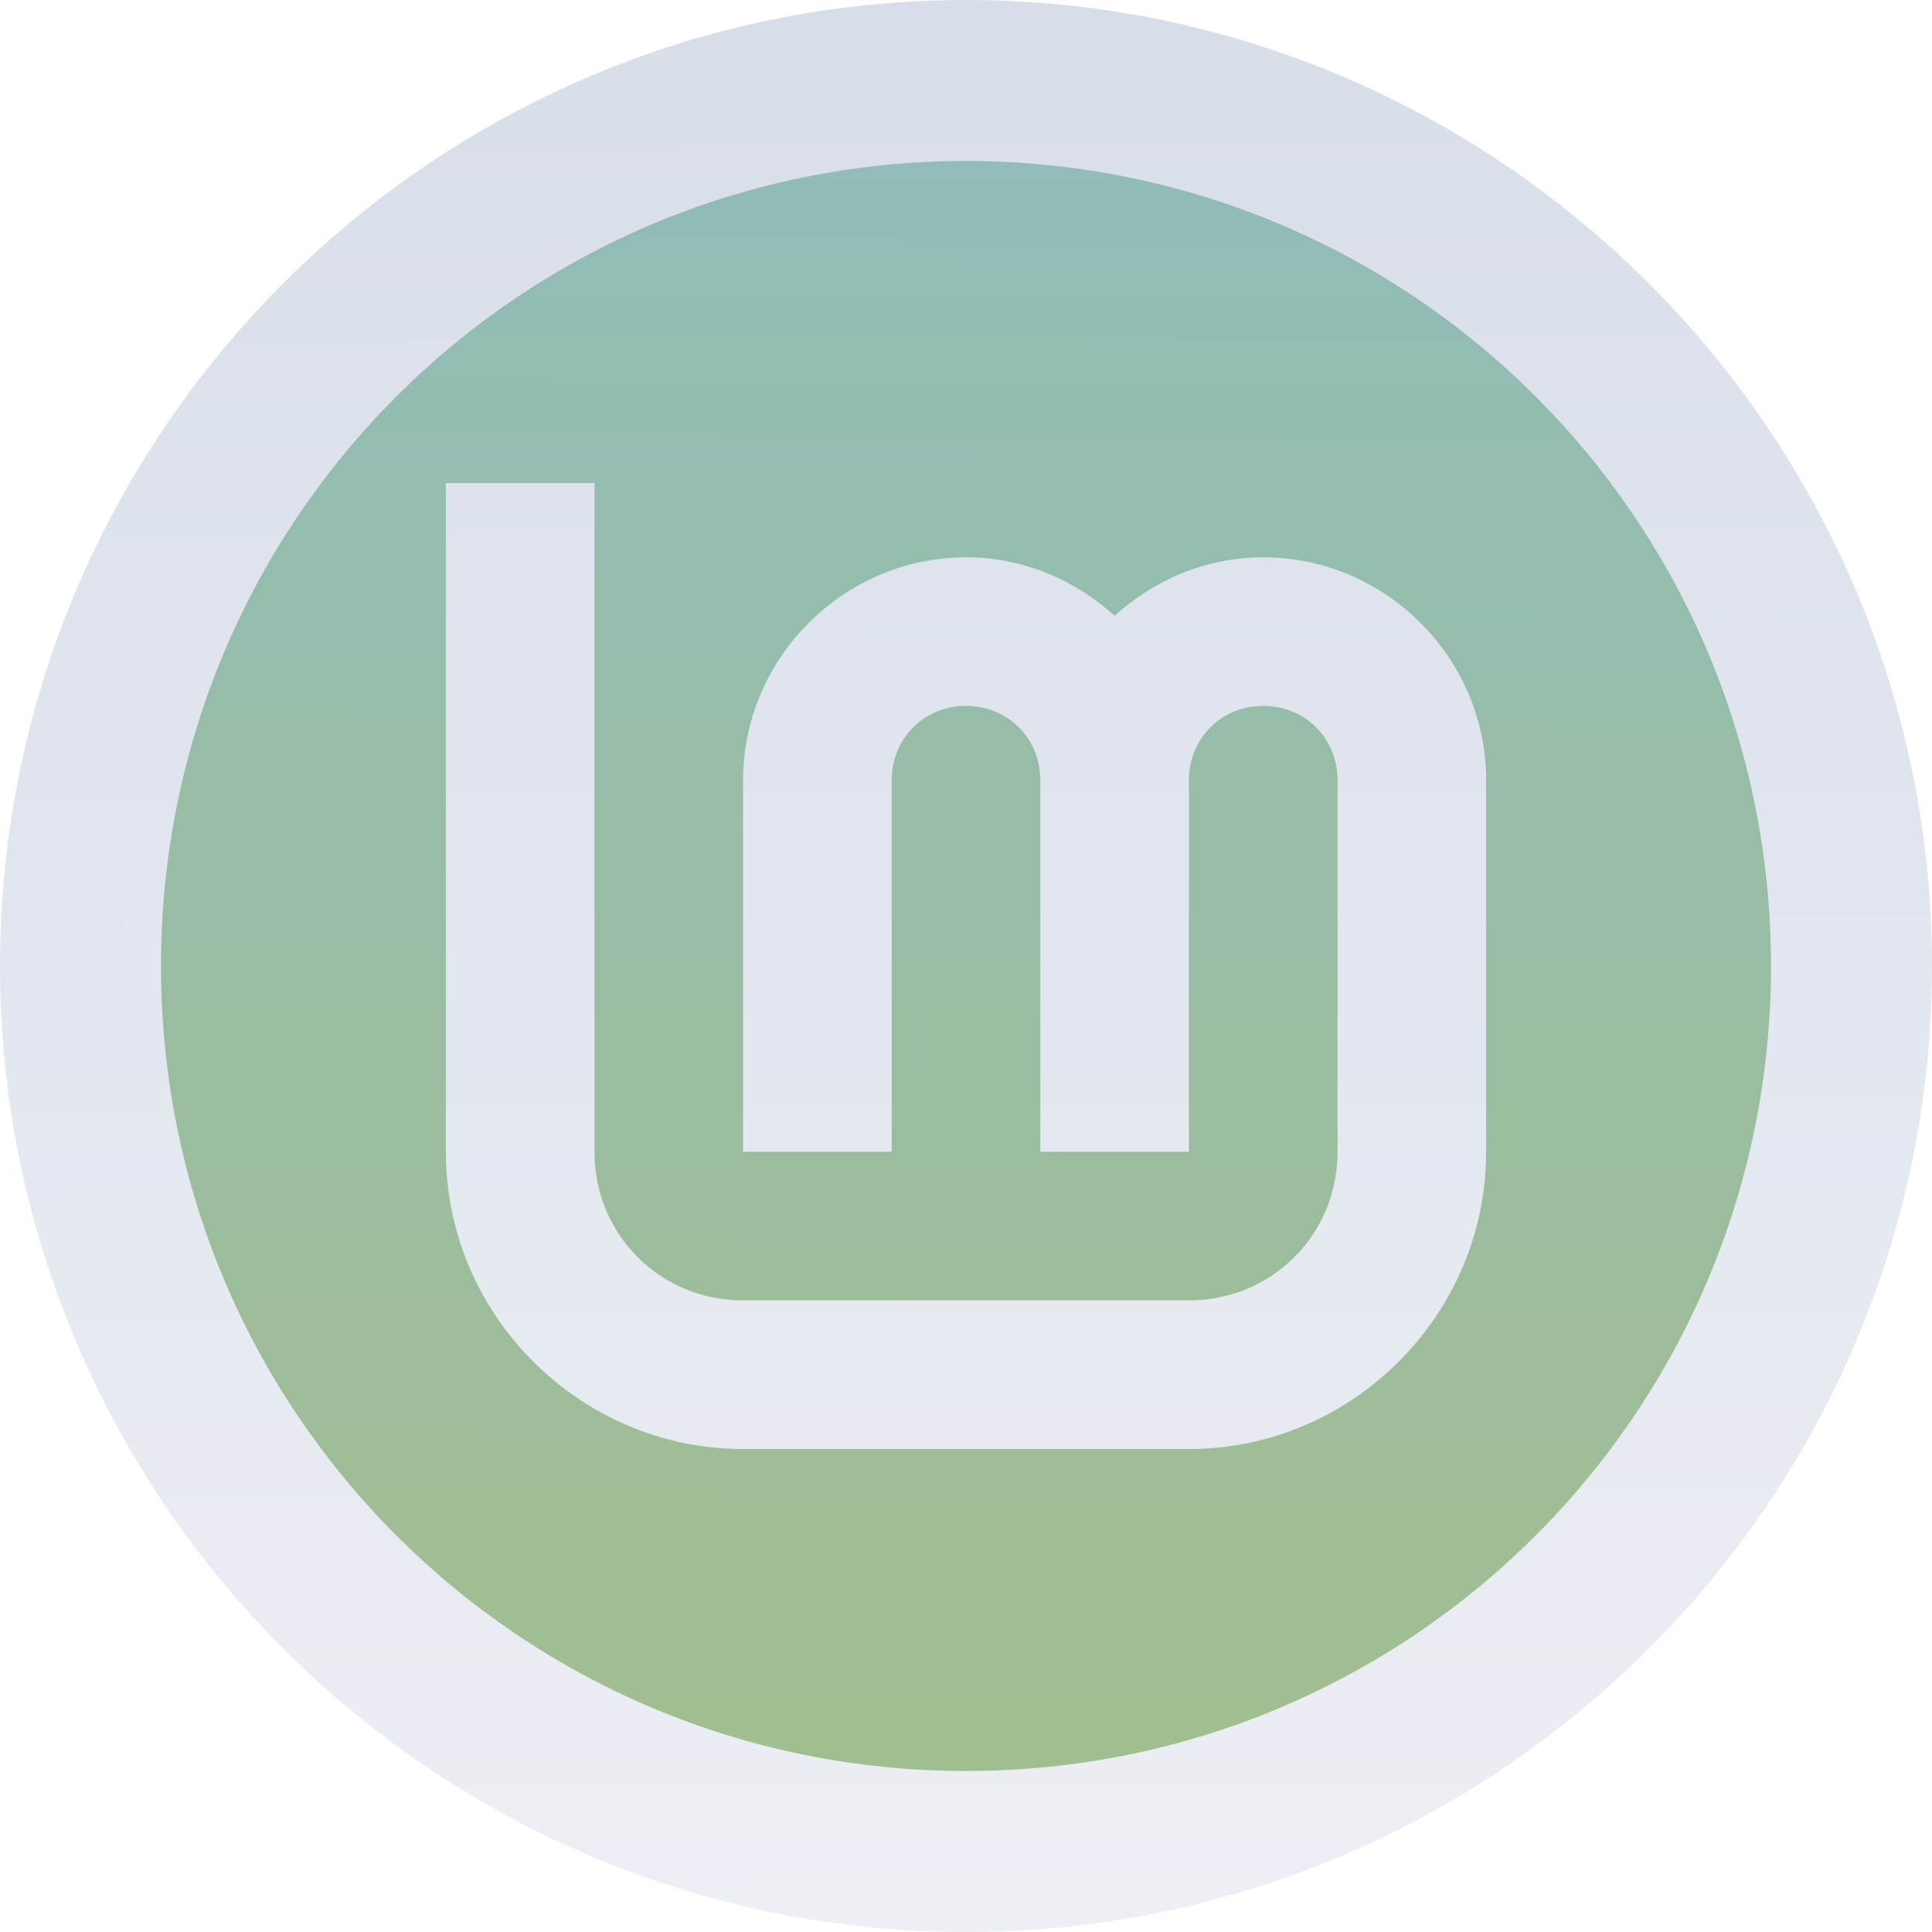
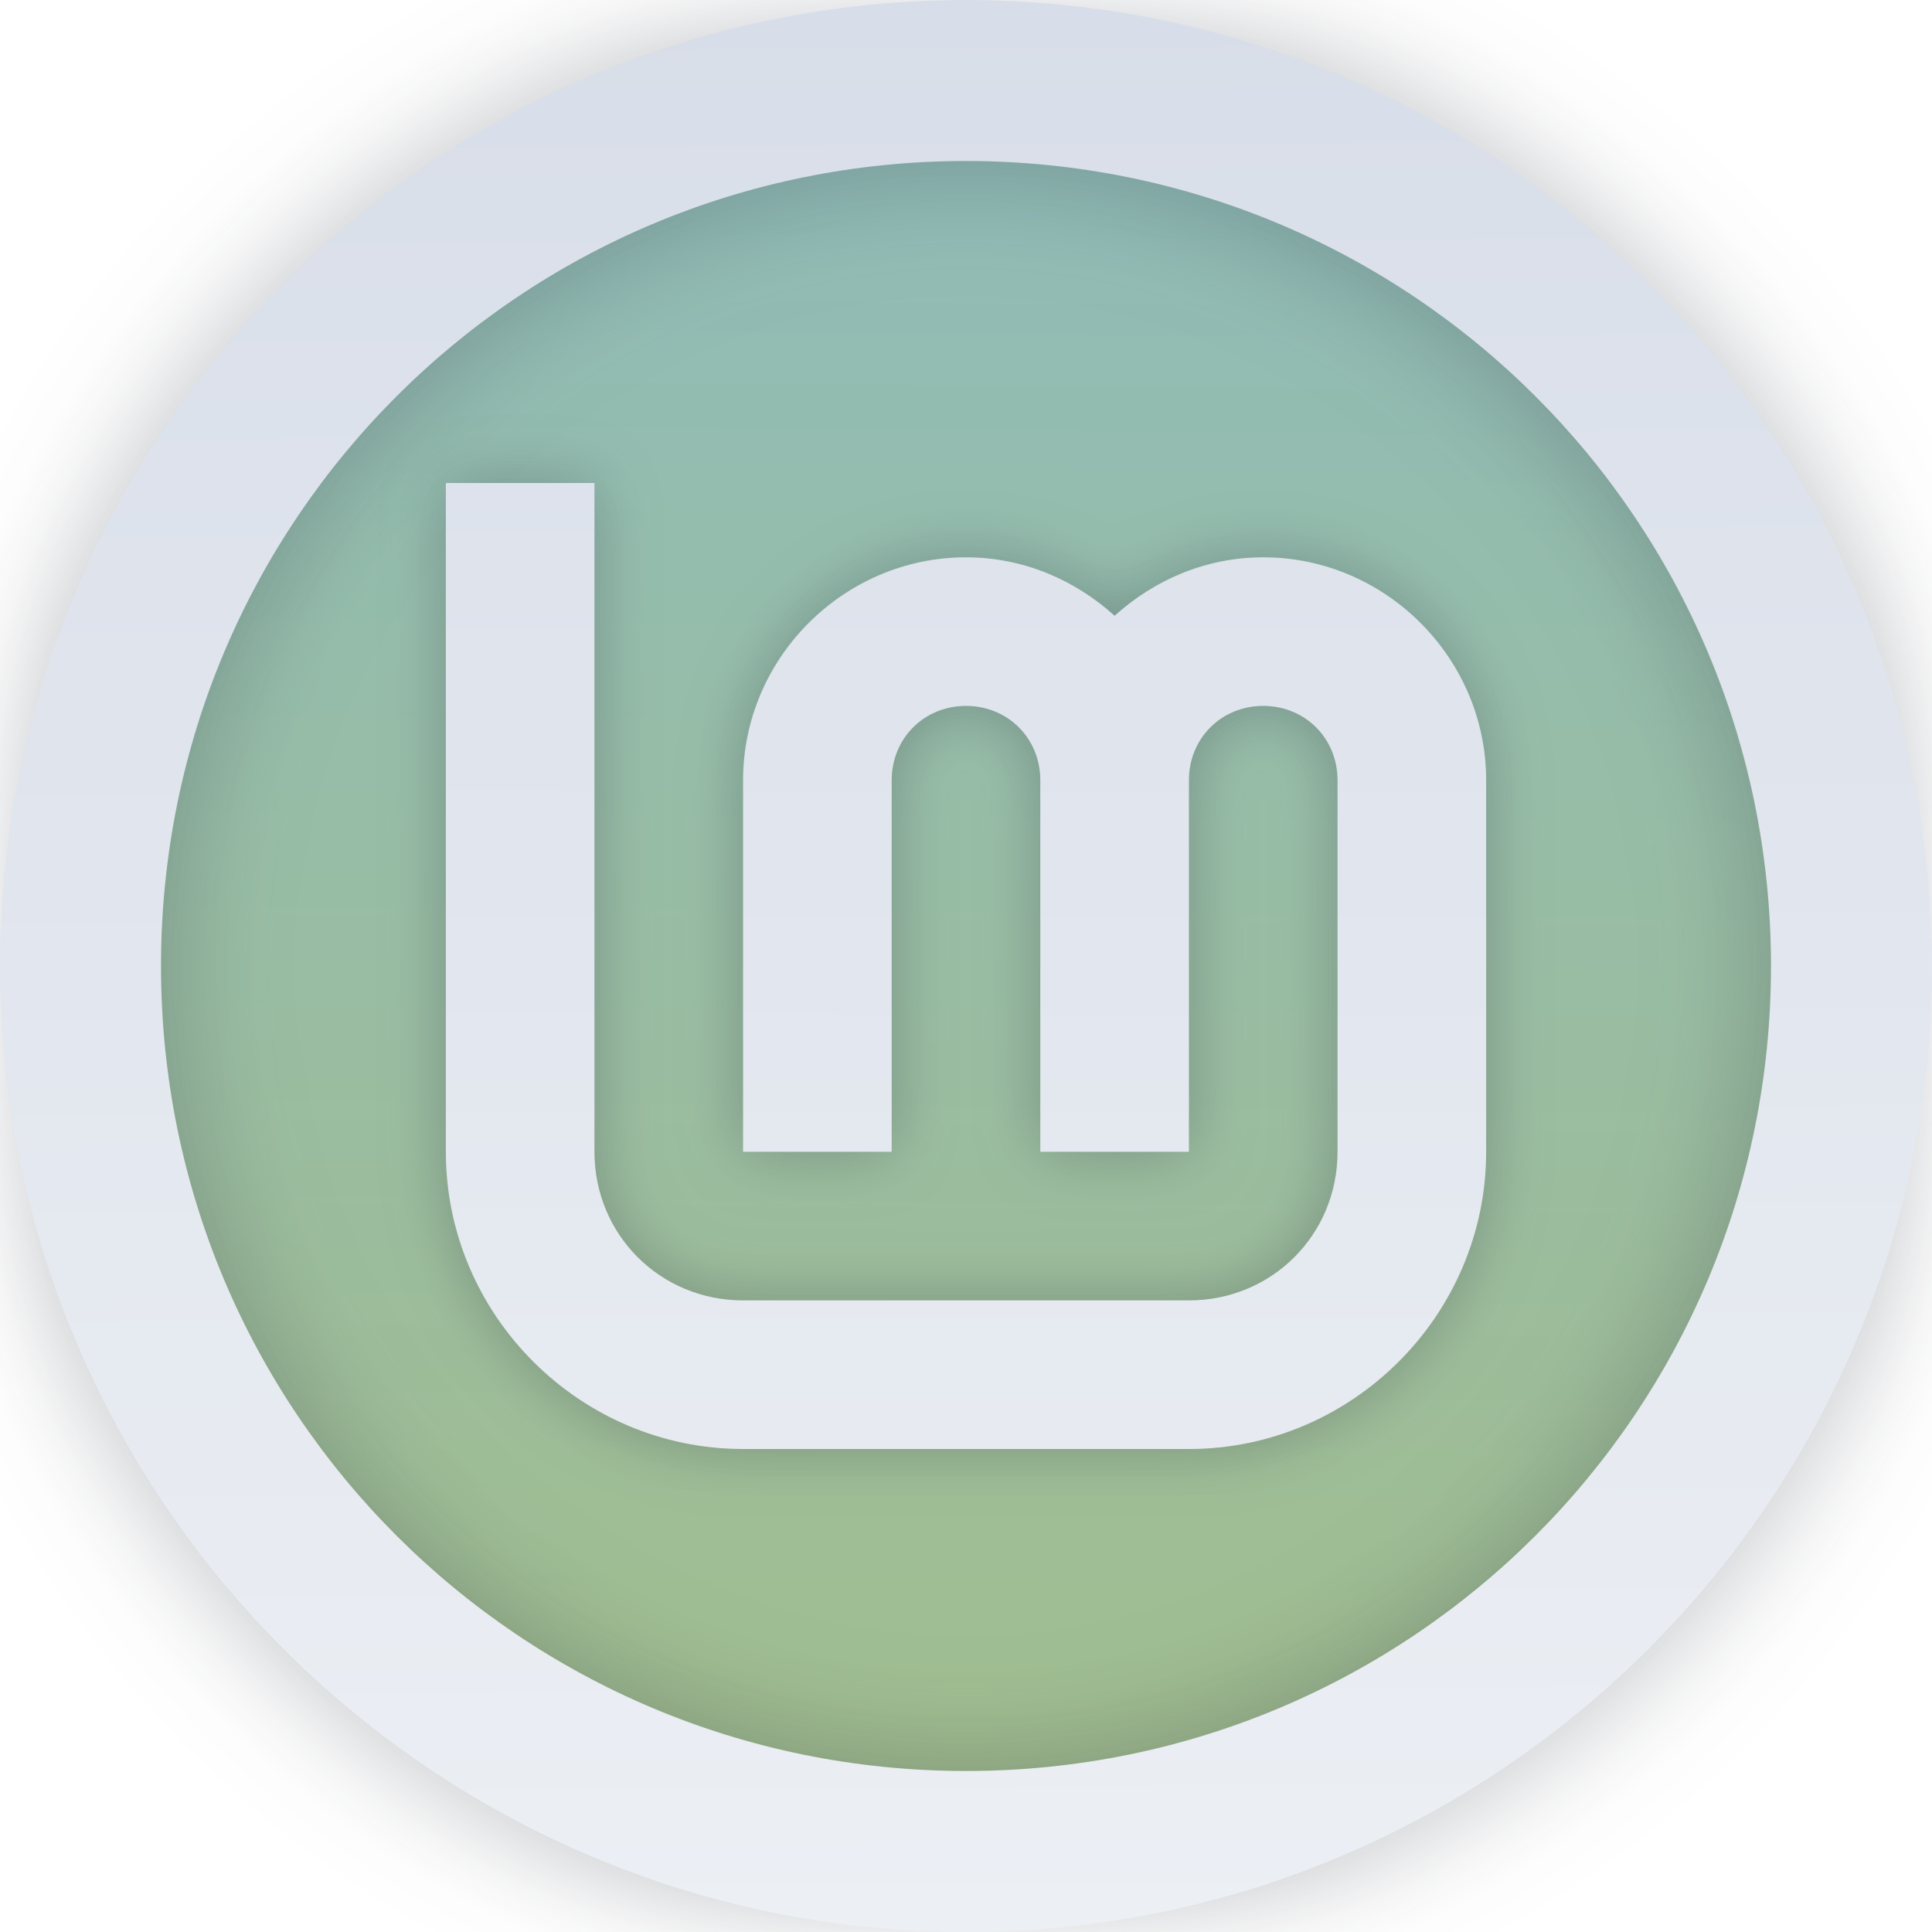
<svg xmlns="http://www.w3.org/2000/svg" xmlns:xlink="http://www.w3.org/1999/xlink" width="64" height="64" version="1.1" viewBox="0 0 16.933 16.933" id="svg20">
  <defs id="defs10">
    <filter id="filter1178" x="-0.048" y="-0.048" width="1.096" height="1.096" color-interpolation-filters="sRGB">
      <feGaussianBlur stdDeviation="0.307" id="feGaussianBlur2" />
    </filter>
-     <linearGradient id="linearGradient1340" x1="8.355" x2="8.4" y1="16.007" y2=".794" gradientUnits="userSpaceOnUse">
-       <stop stop-color="#d8dee9" offset="0" id="stop5" />
-       <stop stop-color="#eceff4" offset="1" id="stop7" />
-     </linearGradient>
    <linearGradient xlink:href="#linearGradient832" id="linearGradient834" x1="177.351" y1="243.334" x2="177.161" y2="265.993" gradientUnits="userSpaceOnUse" gradientTransform="matrix(0.7469515,0,0,0.7469515,-123.8973,-181.7974)" />
    <linearGradient id="linearGradient832">
      <stop style="stop-color:#8fbcbb;stop-opacity:1" offset="0" id="stop828" />
      <stop style="stop-color:#a3be8c;stop-opacity:1" offset="1" id="stop830" />
    </linearGradient>
    <linearGradient xlink:href="#linearGradient841" id="linearGradient1406" gradientUnits="userSpaceOnUse" x1="55.033" y1="186.934" x2="55.675" y2="296.96" />
    <linearGradient id="linearGradient841">
      <stop style="stop-color:#d8dee9;stop-opacity:1" offset="0" id="stop837" />
      <stop style="stop-color:#eceff4;stop-opacity:1" offset="1" id="stop839" />
    </linearGradient>
-     <linearGradient xlink:href="#linearGradient841" id="linearGradient1130" gradientUnits="userSpaceOnUse" x1="55.033" y1="186.934" x2="55.675" y2="296.96" />
-     <linearGradient xlink:href="#linearGradient841" id="linearGradient1132" gradientUnits="userSpaceOnUse" x1="192" y1="0.001" x2="191.78" y2="416.029" />
-     <linearGradient xlink:href="#linearGradient841" id="linearGradient1134" gradientUnits="userSpaceOnUse" x1="55.033" y1="186.934" x2="55.675" y2="296.96" />
+     <linearGradient xlink:href="#linearGradient841" id="linearGradient877" gradientUnits="userSpaceOnUse" x1="55.033" y1="186.934" x2="55.675" y2="296.96" gradientTransform="translate(3e-6)" />
+     <filter style="color-interpolation-filters:sRGB" id="filter918" x="-0.075" y="-0.075" width="1.15" height="1.15">
+       <feGaussianBlur stdDeviation="3.44" id="feGaussianBlur920" />
+     </filter>
+     <linearGradient xlink:href="#linearGradient841" id="linearGradient1132-6-0" gradientUnits="userSpaceOnUse" x1="192" y1="0.001" x2="191.78" y2="416.029" />
+     <linearGradient xlink:href="#linearGradient841" id="linearGradient1052" gradientUnits="userSpaceOnUse" x1="192" y1="0" x2="195.467" y2="415.172" />
+     <filter style="color-interpolation-filters:sRGB" id="filter1076" x="-0.072" y="-0.078" width="1.145" height="1.156">
+       <feGaussianBlur stdDeviation="6.75" id="feGaussianBlur1078" />
+     </filter>
  </defs>
  <g stroke-linecap="round" stroke-linejoin="round" id="g18">
-     <rect x=".926" y=".926" width="15.081" height="15.081" rx="3" ry="3" fill="url(#linearGradient1340)" stroke-width="1.227" id="rect14" style="fill:none;fill-opacity:1" />
+     <rect x=".926" y=".926" width="15.081" height="15.081" rx="3" ry="3" fill="url(#linearGradient841)" stroke-width="1.227" id="rect14" style="fill:none;fill-opacity:1" />
    <rect x=".012" y=".006" width="16.924" height="16.927" fill="none" opacity=".15" stroke-width="1.052" id="rect16" />
    <ellipse ry="7.446" rx="7.302" cy="8.467" cx="8.467" id="path1393-5" style="fill:url(#linearGradient834);fill-opacity:1;stroke:none;stroke-width:0.765;stroke-miterlimit:4;stroke-dasharray:none;stroke-opacity:1" />
    <g style="fill:url(#linearGradient1406);fill-opacity:1;stroke:none;stroke-opacity:1" id="layer1-6-7-4" transform="matrix(0.1538435,0,0,0.1538435,2.272466e-7,-28.75851)">
-       <path id="path1374-2-6-7" d="M 55.033,186.934 C 24.693,186.934 0,211.627 0,241.967 0,272.307 24.693,297 55.033,297 c 30.34,0 55.033,-24.693 55.033,-55.033 0,-30.34 -24.693,-55.033 -55.033,-55.033 z m 0,9.172 c 25.383,0 45.861,20.479 45.861,45.861 0,25.383 -20.479,45.861 -45.861,45.861 -25.383,0 -45.861,-20.479 -45.861,-45.861 0,-25.383 20.479,-45.861 45.861,-45.861 z" style="color:#000000;font-style:normal;font-variant:normal;font-weight:normal;font-stretch:normal;font-size:medium;line-height:normal;font-family:sans-serif;font-variant-ligatures:normal;font-variant-position:normal;font-variant-caps:normal;font-variant-numeric:normal;font-variant-alternates:normal;font-feature-settings:normal;text-indent:0;text-align:start;text-decoration:none;text-decoration-line:none;text-decoration-style:solid;text-decoration-color:#000000;letter-spacing:normal;word-spacing:normal;text-transform:none;writing-mode:lr-tb;direction:ltr;text-orientation:mixed;dominant-baseline:auto;baseline-shift:baseline;text-anchor:start;white-space:normal;shape-padding:0;clip-rule:nonzero;display:inline;overflow:visible;visibility:visible;opacity:1;isolation:auto;mix-blend-mode:normal;color-interpolation:sRGB;color-interpolation-filters:linearRGB;solid-color:#000000;solid-opacity:1;vector-effect:none;fill:url(#linearGradient1130);fill-opacity:1;fill-rule:nonzero;stroke:none;stroke-width:9.172;stroke-linecap:butt;stroke-linejoin:miter;stroke-miterlimit:4;stroke-dasharray:none;stroke-dashoffset:0;stroke-opacity:1;color-rendering:auto;image-rendering:auto;shape-rendering:auto;text-rendering:auto;enable-background:accumulate" />
-       <g transform="matrix(0.2645833,0,0,0.2645833,4.233333,186.9333)" id="layer3-9-56-4" style="fill:url(#linearGradient1134);fill-opacity:1;stroke:none;stroke-opacity:1">
-         <path id="path4193-1-9-4" d="m 80,104 v 144 c 0,35.157 28.843,64 64,64 h 96 c 35.157,0 64,-28.843 64,-64 v -80 c 0,-26.32 -21.68,-48 -48,-48 -12.296,0 -23.467,4.86 -32,12.586 C 215.467,124.86 204.296,120 192,120 c -26.32,0 -48,21.68 -48,48 v 80 h 32 v -80 c 0,-9.026 6.974,-16 16,-16 9.026,0 16,6.974 16,16 v 80 h 32 v -80 c 0,-9.026 6.974,-16 16,-16 9.026,0 16,6.974 16,16 v 80 c 0,17.863 -14.137,32 -32,32 h -96 c -17.863,0 -32,-14.137 -32,-32 V 104 Z" style="color:#000000;font-style:normal;font-variant:normal;font-weight:normal;font-stretch:normal;font-size:medium;line-height:normal;font-family:sans-serif;font-variant-ligatures:normal;font-variant-position:normal;font-variant-caps:normal;font-variant-numeric:normal;font-variant-alternates:normal;font-feature-settings:normal;text-indent:0;text-align:start;text-decoration:none;text-decoration-line:none;text-decoration-style:solid;text-decoration-color:#000000;letter-spacing:normal;word-spacing:normal;text-transform:none;writing-mode:lr-tb;direction:ltr;text-orientation:mixed;dominant-baseline:auto;baseline-shift:baseline;text-anchor:start;white-space:normal;shape-padding:0;clip-rule:nonzero;display:inline;overflow:visible;visibility:visible;opacity:1;isolation:auto;mix-blend-mode:normal;color-interpolation:sRGB;color-interpolation-filters:linearRGB;solid-color:#000000;solid-opacity:1;vector-effect:none;fill:url(#linearGradient1132);fill-opacity:1;fill-rule:nonzero;stroke:none;stroke-width:32;stroke-linecap:butt;stroke-linejoin:miter;stroke-miterlimit:4;stroke-dasharray:none;stroke-dashoffset:0;stroke-opacity:1;color-rendering:auto;image-rendering:auto;shape-rendering:auto;text-rendering:auto;enable-background:accumulate" />
+       <path id="path1374-2-6-7" d="M 55.033,186.934 C 24.693,186.934 0,211.627 0,241.967 0,272.307 24.693,297 55.033,297 c 30.34,0 55.033,-24.693 55.033,-55.033 0,-30.34 -24.693,-55.033 -55.033,-55.033 z m 0,9.172 c 25.383,0 45.861,20.479 45.861,45.861 0,25.383 -20.479,45.861 -45.861,45.861 -25.383,0 -45.861,-20.479 -45.861,-45.861 0,-25.383 20.479,-45.861 45.861,-45.861 z" style="color:#000000;font-style:normal;font-variant:normal;font-weight:normal;font-stretch:normal;font-size:medium;line-height:normal;font-family:sans-serif;font-variant-ligatures:normal;font-variant-position:normal;font-variant-caps:normal;font-variant-numeric:normal;font-variant-alternates:normal;font-feature-settings:normal;text-indent:0;text-align:start;text-decoration:none;text-decoration-line:none;text-decoration-style:solid;text-decoration-color:#000000;letter-spacing:normal;word-spacing:normal;text-transform:none;writing-mode:lr-tb;direction:ltr;text-orientation:mixed;dominant-baseline:auto;baseline-shift:baseline;text-anchor:start;white-space:normal;shape-padding:0;clip-rule:nonzero;display:inline;overflow:visible;visibility:visible;opacity:0.318;isolation:auto;mix-blend-mode:normal;color-interpolation:sRGB;color-interpolation-filters:linearRGB;solid-color:#000000;solid-opacity:1;vector-effect:none;fill:#2e3440;fill-opacity:1;fill-rule:nonzero;stroke:none;stroke-width:9.172;stroke-linecap:butt;stroke-linejoin:miter;stroke-miterlimit:4;stroke-dasharray:none;stroke-dashoffset:0;stroke-opacity:1;color-rendering:auto;image-rendering:auto;shape-rendering:auto;text-rendering:auto;enable-background:accumulate;filter:url(#filter918)" />
+       <path id="path1374-2-6-7-7" d="m 55.033,186.934 c -30.34,0 -55.033,24.693 -55.033,55.033 0,30.34 24.693,55.033 55.033,55.033 30.34,0 55.033,-24.693 55.033,-55.033 0,-30.34 -24.693,-55.033 -55.033,-55.033 z m 0,9.172 c 25.383,0 45.861,20.479 45.861,45.861 0,25.383 -20.479,45.861 -45.861,45.861 -25.383,0 -45.861,-20.479 -45.861,-45.861 0,-25.383 20.479,-45.861 45.861,-45.861 z" style="color:#000000;font-style:normal;font-variant:normal;font-weight:normal;font-stretch:normal;font-size:medium;line-height:normal;font-family:sans-serif;font-variant-ligatures:normal;font-variant-position:normal;font-variant-caps:normal;font-variant-numeric:normal;font-variant-alternates:normal;font-feature-settings:normal;text-indent:0;text-align:start;text-decoration:none;text-decoration-line:none;text-decoration-style:solid;text-decoration-color:#000000;letter-spacing:normal;word-spacing:normal;text-transform:none;writing-mode:lr-tb;direction:ltr;text-orientation:mixed;dominant-baseline:auto;baseline-shift:baseline;text-anchor:start;white-space:normal;shape-padding:0;clip-rule:nonzero;display:inline;overflow:visible;visibility:visible;isolation:auto;mix-blend-mode:normal;color-interpolation:sRGB;color-interpolation-filters:linearRGB;solid-color:#000000;solid-opacity:1;vector-effect:none;fill:url(#linearGradient877);fill-opacity:1;fill-rule:nonzero;stroke:none;stroke-width:9.172;stroke-linecap:butt;stroke-linejoin:miter;stroke-miterlimit:4;stroke-dasharray:none;stroke-dashoffset:0;stroke-opacity:1;color-rendering:auto;image-rendering:auto;shape-rendering:auto;text-rendering:auto;enable-background:accumulate" />
+       <g transform="matrix(0.2645833,0,0,0.2645833,4.233203,186.9335)" id="layer3-9-56-4-2" style="opacity:0.318;fill:#2e3440;fill-opacity:1;stroke:none;stroke-opacity:1;filter:url(#filter1076)">
+         <path id="path4193-1-9-4-9" d="m 80,104 v 144 c 0,35.157 28.843,64 64,64 h 96 c 35.157,0 64,-28.843 64,-64 v -80 c 0,-26.32 -21.68,-48 -48,-48 -12.296,0 -23.467,4.86 -32,12.586 C 215.467,124.86 204.296,120 192,120 c -26.32,0 -48,21.68 -48,48 v 80 h 32 v -80 c 0,-9.026 6.974,-16 16,-16 9.026,0 16,6.974 16,16 v 80 h 32 v -80 c 0,-9.026 6.974,-16 16,-16 9.026,0 16,6.974 16,16 v 80 c 0,17.863 -14.137,32 -32,32 h -96 c -17.863,0 -32,-14.137 -32,-32 V 104 Z" style="color:#000000;font-style:normal;font-variant:normal;font-weight:normal;font-stretch:normal;font-size:medium;line-height:normal;font-family:sans-serif;font-variant-ligatures:normal;font-variant-position:normal;font-variant-caps:normal;font-variant-numeric:normal;font-variant-alternates:normal;font-feature-settings:normal;text-indent:0;text-align:start;text-decoration:none;text-decoration-line:none;text-decoration-style:solid;text-decoration-color:#000000;letter-spacing:normal;word-spacing:normal;text-transform:none;writing-mode:lr-tb;direction:ltr;text-orientation:mixed;dominant-baseline:auto;baseline-shift:baseline;text-anchor:start;white-space:normal;shape-padding:0;clip-rule:nonzero;display:inline;overflow:visible;visibility:visible;opacity:1;isolation:auto;mix-blend-mode:normal;color-interpolation:sRGB;color-interpolation-filters:linearRGB;solid-color:#000000;solid-opacity:1;vector-effect:none;fill:#2e3440;fill-opacity:1;fill-rule:nonzero;stroke:none;stroke-width:32;stroke-linecap:butt;stroke-linejoin:miter;stroke-miterlimit:4;stroke-dasharray:none;stroke-dashoffset:0;stroke-opacity:1;color-rendering:auto;image-rendering:auto;shape-rendering:auto;text-rendering:auto;enable-background:accumulate" />
+       </g>
+       <g transform="matrix(0.2645833,0,0,0.2645833,4.233203,186.9335)" id="layer3-9-56-4-2-9" style="fill:url(#linearGradient1052);fill-opacity:1;stroke:none;stroke-opacity:1">
+         <path id="path4193-1-9-4-9-3" d="m 80,104 v 144 c 0,35.157 28.843,64 64,64 h 96 c 35.157,0 64,-28.843 64,-64 v -80 c 0,-26.32 -21.68,-48 -48,-48 -12.296,0 -23.467,4.86 -32,12.586 C 215.467,124.86 204.296,120 192,120 c -26.32,0 -48,21.68 -48,48 v 80 h 32 v -80 c 0,-9.026 6.974,-16 16,-16 9.026,0 16,6.974 16,16 v 80 h 32 v -80 c 0,-9.026 6.974,-16 16,-16 9.026,0 16,6.974 16,16 v 80 c 0,17.863 -14.137,32 -32,32 h -96 c -17.863,0 -32,-14.137 -32,-32 V 104 Z" style="color:#000000;font-style:normal;font-variant:normal;font-weight:normal;font-stretch:normal;font-size:medium;line-height:normal;font-family:sans-serif;font-variant-ligatures:normal;font-variant-position:normal;font-variant-caps:normal;font-variant-numeric:normal;font-variant-alternates:normal;font-feature-settings:normal;text-indent:0;text-align:start;text-decoration:none;text-decoration-line:none;text-decoration-style:solid;text-decoration-color:#000000;letter-spacing:normal;word-spacing:normal;text-transform:none;writing-mode:lr-tb;direction:ltr;text-orientation:mixed;dominant-baseline:auto;baseline-shift:baseline;text-anchor:start;white-space:normal;shape-padding:0;clip-rule:nonzero;display:inline;overflow:visible;visibility:visible;opacity:1;isolation:auto;mix-blend-mode:normal;color-interpolation:sRGB;color-interpolation-filters:linearRGB;solid-color:#000000;solid-opacity:1;vector-effect:none;fill:url(#linearGradient1132-6-0);fill-opacity:1;fill-rule:nonzero;stroke:none;stroke-width:32;stroke-linecap:butt;stroke-linejoin:miter;stroke-miterlimit:4;stroke-dasharray:none;stroke-dashoffset:0;stroke-opacity:1;color-rendering:auto;image-rendering:auto;shape-rendering:auto;text-rendering:auto;enable-background:accumulate" />
      </g>
    </g>
  </g>
</svg>
